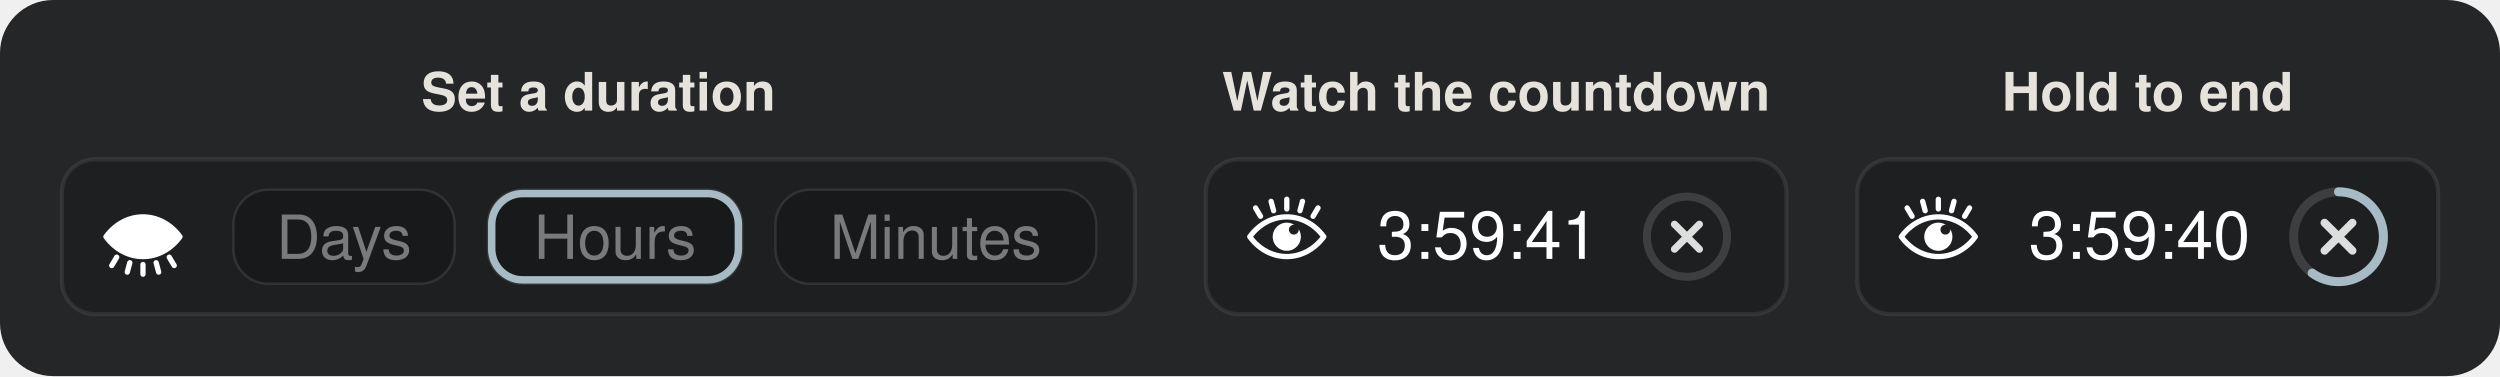
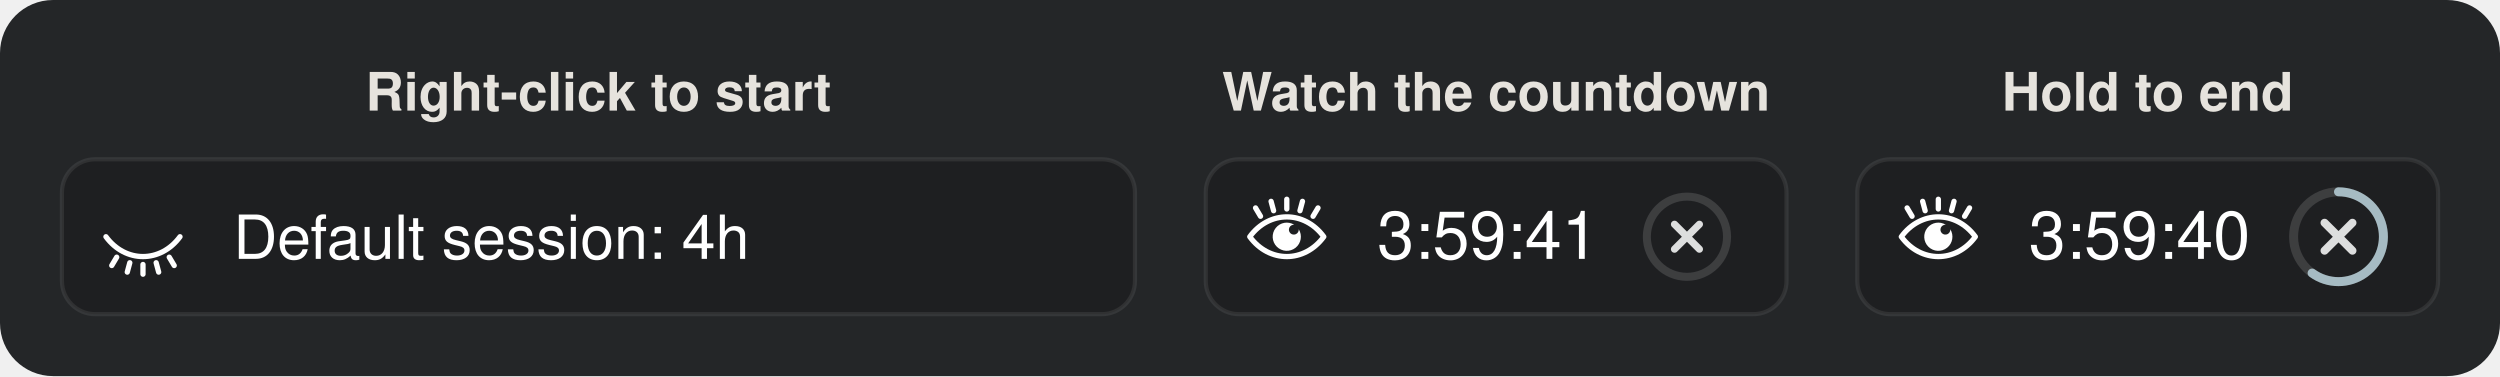
<svg xmlns="http://www.w3.org/2000/svg" width="1130" height="170" viewBox="0 0 1130 170" role="img" aria-labelledby="sb-title sb-desc">
  <style>
    svg { font-family: -apple-system, BlinkMacSystemFont, "SF Pro Text", "Segoe UI", Helvetica, Arial, sans-serif; }
    .bg { fill: #242628; }
    .cap { fill: #E6E3DD; }
    .bar { fill: #1E1F21; stroke: #FFFFFF; stroke-opacity: 0.08; stroke-width: 1.5; }
    .mark-line { fill: none; stroke: #FFFFFF; stroke-width: 1.5; stroke-linecap: round; stroke-linejoin: round; }
    .mark-fill { fill: #FFFFFF; }
    .pill { fill: #17191B; fill-opacity: 0.92; stroke: #FFFFFF; stroke-opacity: 0.10; stroke-width: 0.9; }
    .pill-ph { fill: #FFFFFF; fill-opacity: 0.42; }
    .focus { fill: none; stroke: #A6BBC3; stroke-width: 2.7; }
    .count { fill: #FFFFFF; }
    .track { fill: none; stroke: #FFFFFF; stroke-opacity: 0.14; stroke-width: 2.9; }
    .prog { fill: none; stroke: #A6BBC3; stroke-width: 2.9; stroke-linecap: round; }
    .x { fill: none; stroke: #FFFFFF; stroke-opacity: 0.85; stroke-width: 2.6; stroke-linecap: round; }
  </style>
  <defs>
    <g id="sb-mark-closed">
-       <path class="mark-fill" d="M1.5 12 C7 4.5 17 4.5 22.5 12 C17 19.5 7 19.5 1.5 12 Z" />
-       <path class="mark-line" d="M1.5 12 C7 4.5 17 4.5 22.5 12 C17 19.5 7 19.5 1.5 12 Z" />
+       <path class="mark-line" d="M1.5 12 C7 19.5 17 19.5 22.5 12" />
      <path class="mark-line" d="M4.55 17.802 L3.144 20.166 M8.264 19.378 L7.547 22.033 M12 19.875 L12 22.625 M15.736 19.378 L16.453 22.033 M19.45 17.802 L20.856 20.166" />
    </g>
    <g id="sb-mark-open">
      <path class="mark-line" d="M1.5 12 C7 4.5 17 4.5 22.5 12 C17 19.5 7 19.5 1.5 12 Z" />
      <path class="mark-fill" d="M15.395 9.885 A4 4 0 1 1 14.115 8.605 A1.4 1.4 0 1 0 15.395 9.885 Z" />
      <path class="mark-line" d="M4.55 6.198 L3.144 3.834 M8.264 4.622 L7.547 1.967 M12 4.125 L12 1.375 M15.736 4.622 L16.453 1.967 M19.45 6.198 L20.856 3.834" />
    </g>
  </defs>
  <rect class="bg" x="0" y="0" width="1130" height="170" rx="24" />
-   <text class="cap" x="270.5" y="50" font-size="24" font-weight="600" text-anchor="middle">Set a duration</text>
+   <text class="cap" x="270.5" y="50" font-size="24" font-weight="600" text-anchor="middle">Right-click to start</text>
  <g transform="translate(28 72) scale(1.25)">
    <rect class="bar" x="0" y="0" width="388" height="56" rx="12" />
    <g transform="translate(14 12.7) scale(1.275)">
      <use href="#sb-mark-closed" />
    </g>
-     <rect class="pill" x="62" y="11" width="80" height="34" rx="12.6" />
-     <text class="pill-ph" x="102" y="36" font-size="22" text-anchor="middle">Days</text>
-     <rect class="pill" x="154" y="11" width="92" height="34" rx="12.6" />
-     <rect class="focus" x="155.4" y="12.4" width="89.2" height="31.2" rx="11.2" />
-     <text class="pill-ph" x="200" y="36" font-size="22" text-anchor="middle">Hours</text>
-     <rect class="pill" x="258" y="11" width="116" height="34" rx="12.6" />
-     <text class="pill-ph" x="316" y="36" font-size="22" text-anchor="middle">Minutes</text>
+     <text class="count" x="62" y="36" font-size="22" font-weight="500">Default session: 4h</text>
  </g>
  <text class="cap" x="676.25" y="50" font-size="24" font-weight="600" text-anchor="middle">Watch the countdown</text>
  <g transform="translate(545 72) scale(1.25)">
    <rect class="bar" x="0" y="0" width="210" height="56" rx="12" />
    <g transform="translate(14 12.7) scale(1.275)">
      <use href="#sb-mark-open" />
    </g>
    <text class="count" x="62" y="36" font-size="24" font-weight="500">3:59:41</text>
    <g transform="translate(174 28)">
      <circle class="track" cx="0" cy="0" r="14.5" />
      <path class="x" d="M-4.5 -4.5 L4.5 4.5 M4.5 -4.5 L-4.5 4.5" />
    </g>
  </g>
  <text class="cap" x="970.75" y="50" font-size="24" font-weight="600" text-anchor="middle">Hold to end</text>
  <g transform="translate(839.5 72) scale(1.25)">
    <rect class="bar" x="0" y="0" width="210" height="56" rx="12" />
    <g transform="translate(14 12.7) scale(1.275)">
      <use href="#sb-mark-open" />
    </g>
    <text class="count" x="62" y="36" font-size="24" font-weight="500">3:59:40</text>
    <g transform="translate(174 28) scale(1.12)">
      <circle class="track" cx="0" cy="0" r="14.5" />
      <path class="prog" d="M0 -14.5 A14.5 14.5 0 1 1 -8.52 11.73" />
      <path class="x" d="M-4.5 -4.5 L4.5 4.5 M4.5 -4.5 L-4.5 4.5" />
    </g>
  </g>
</svg>
